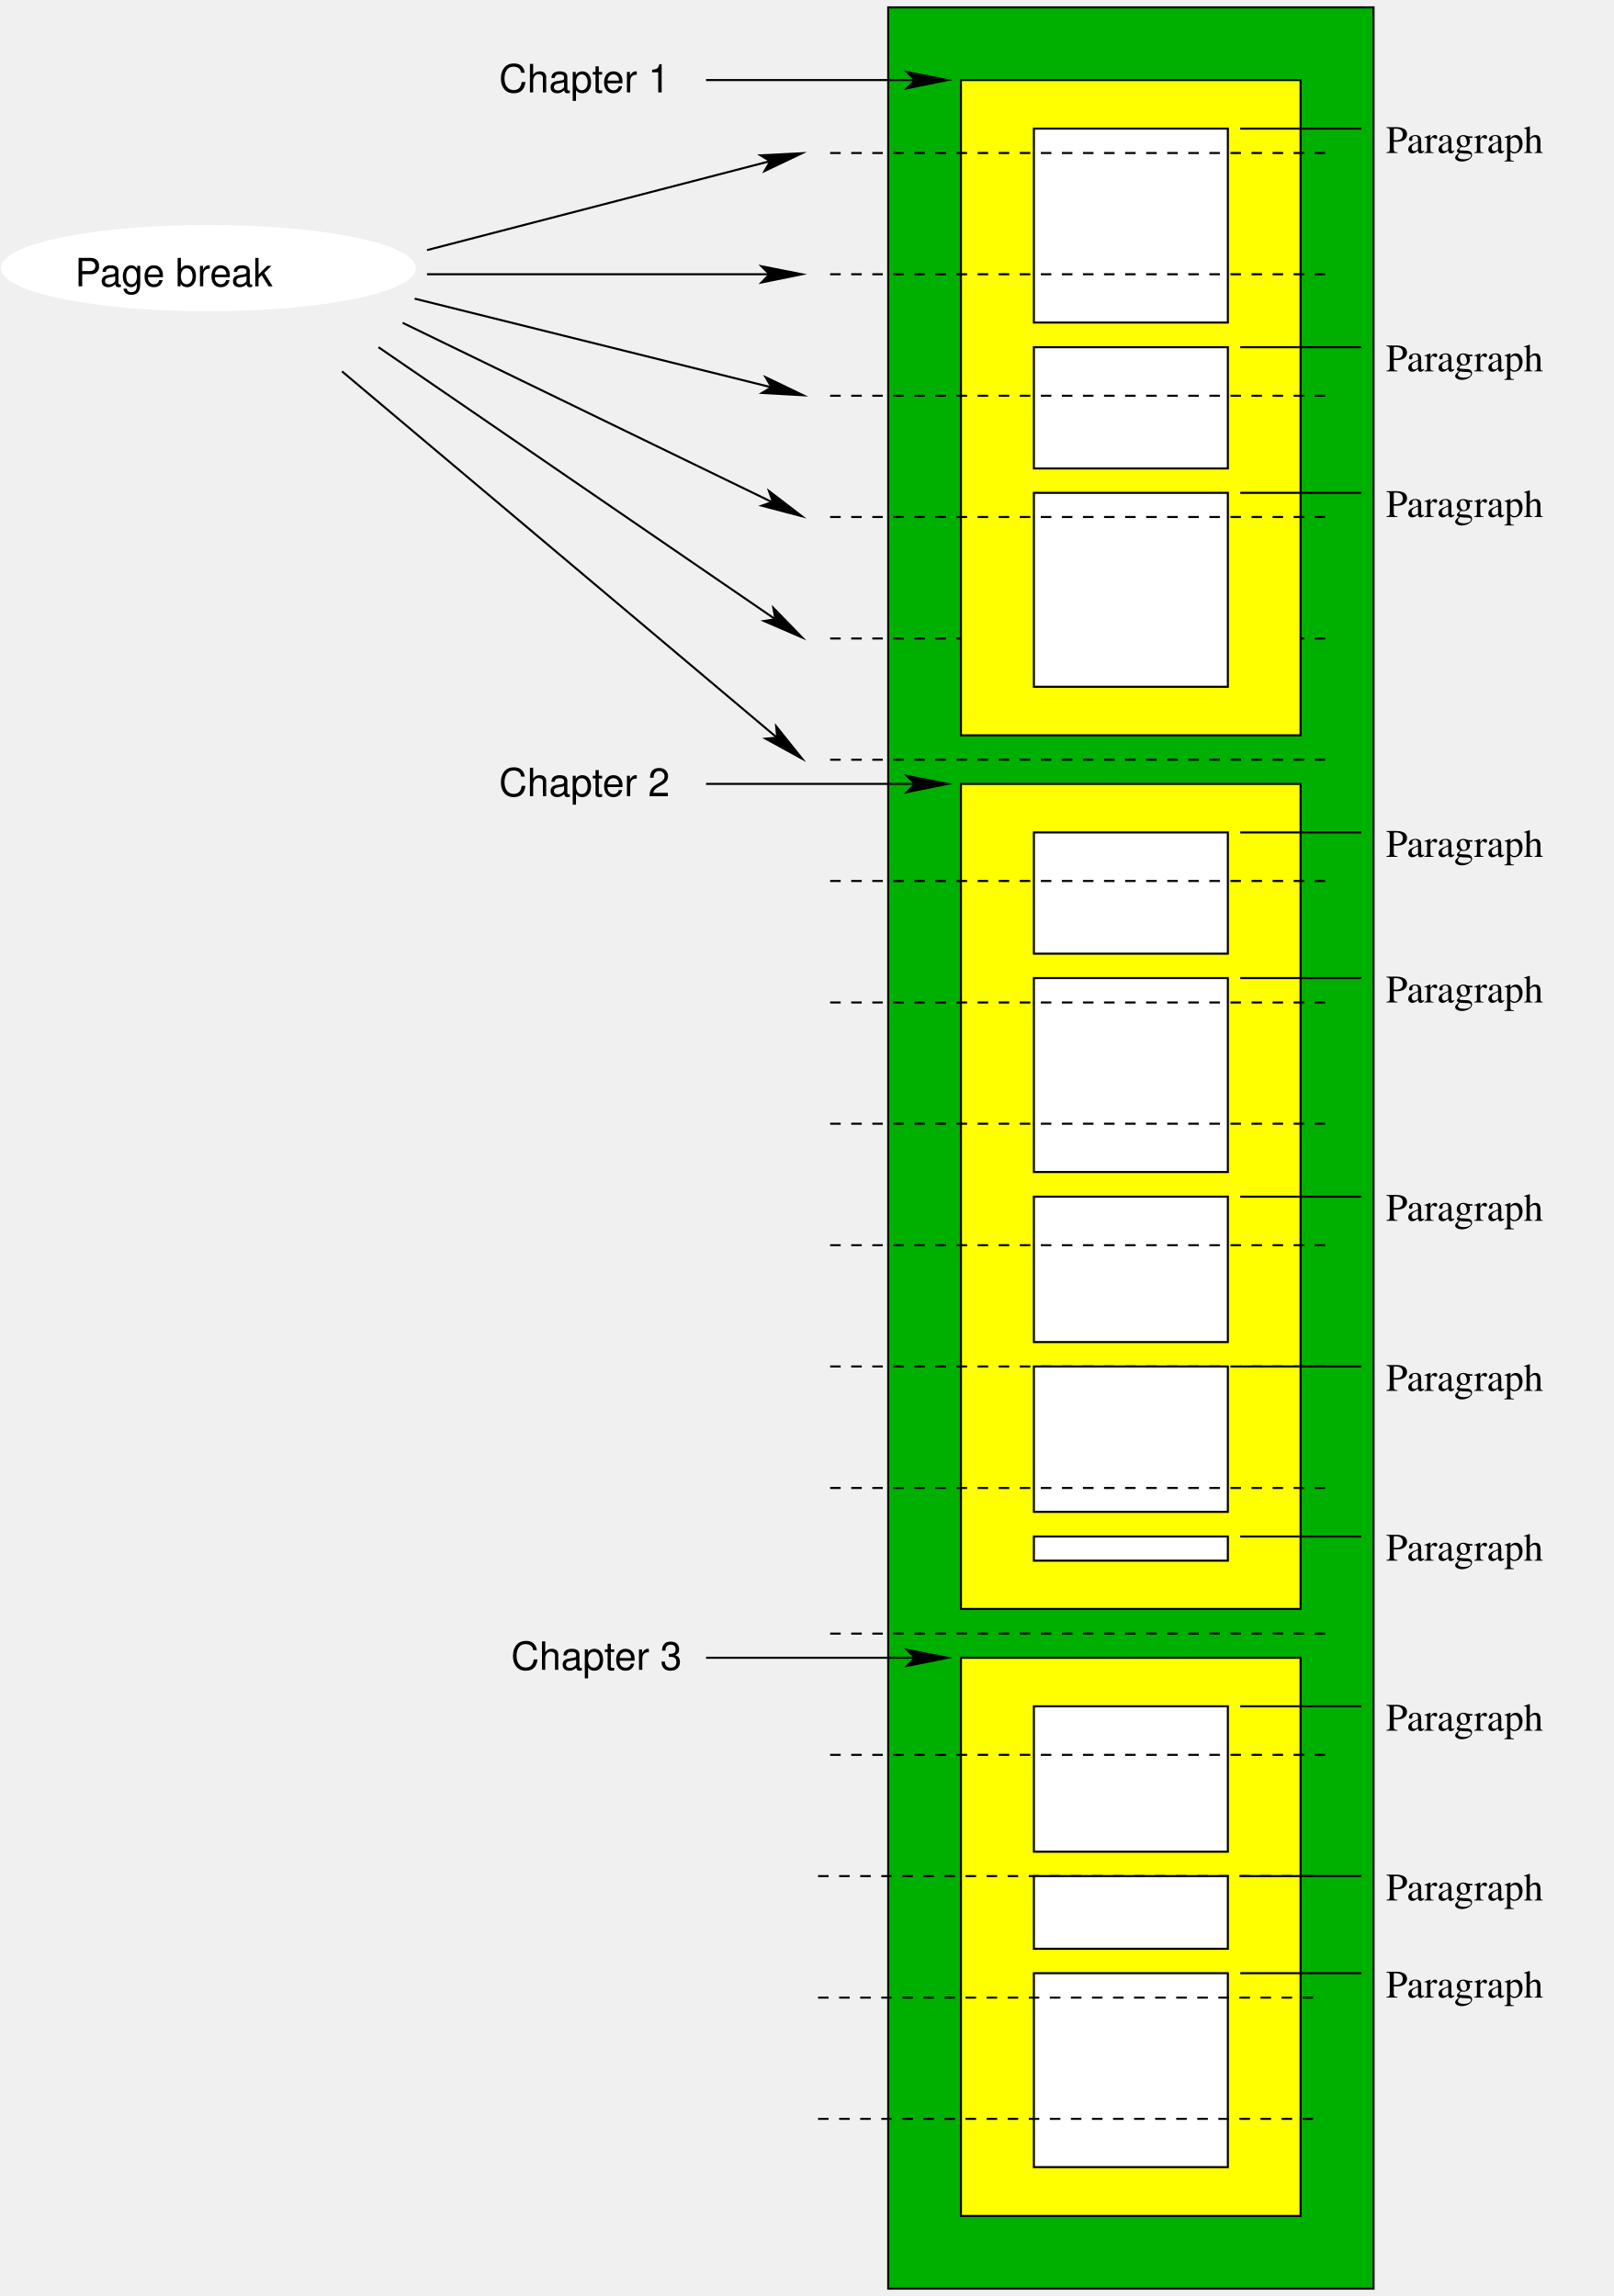
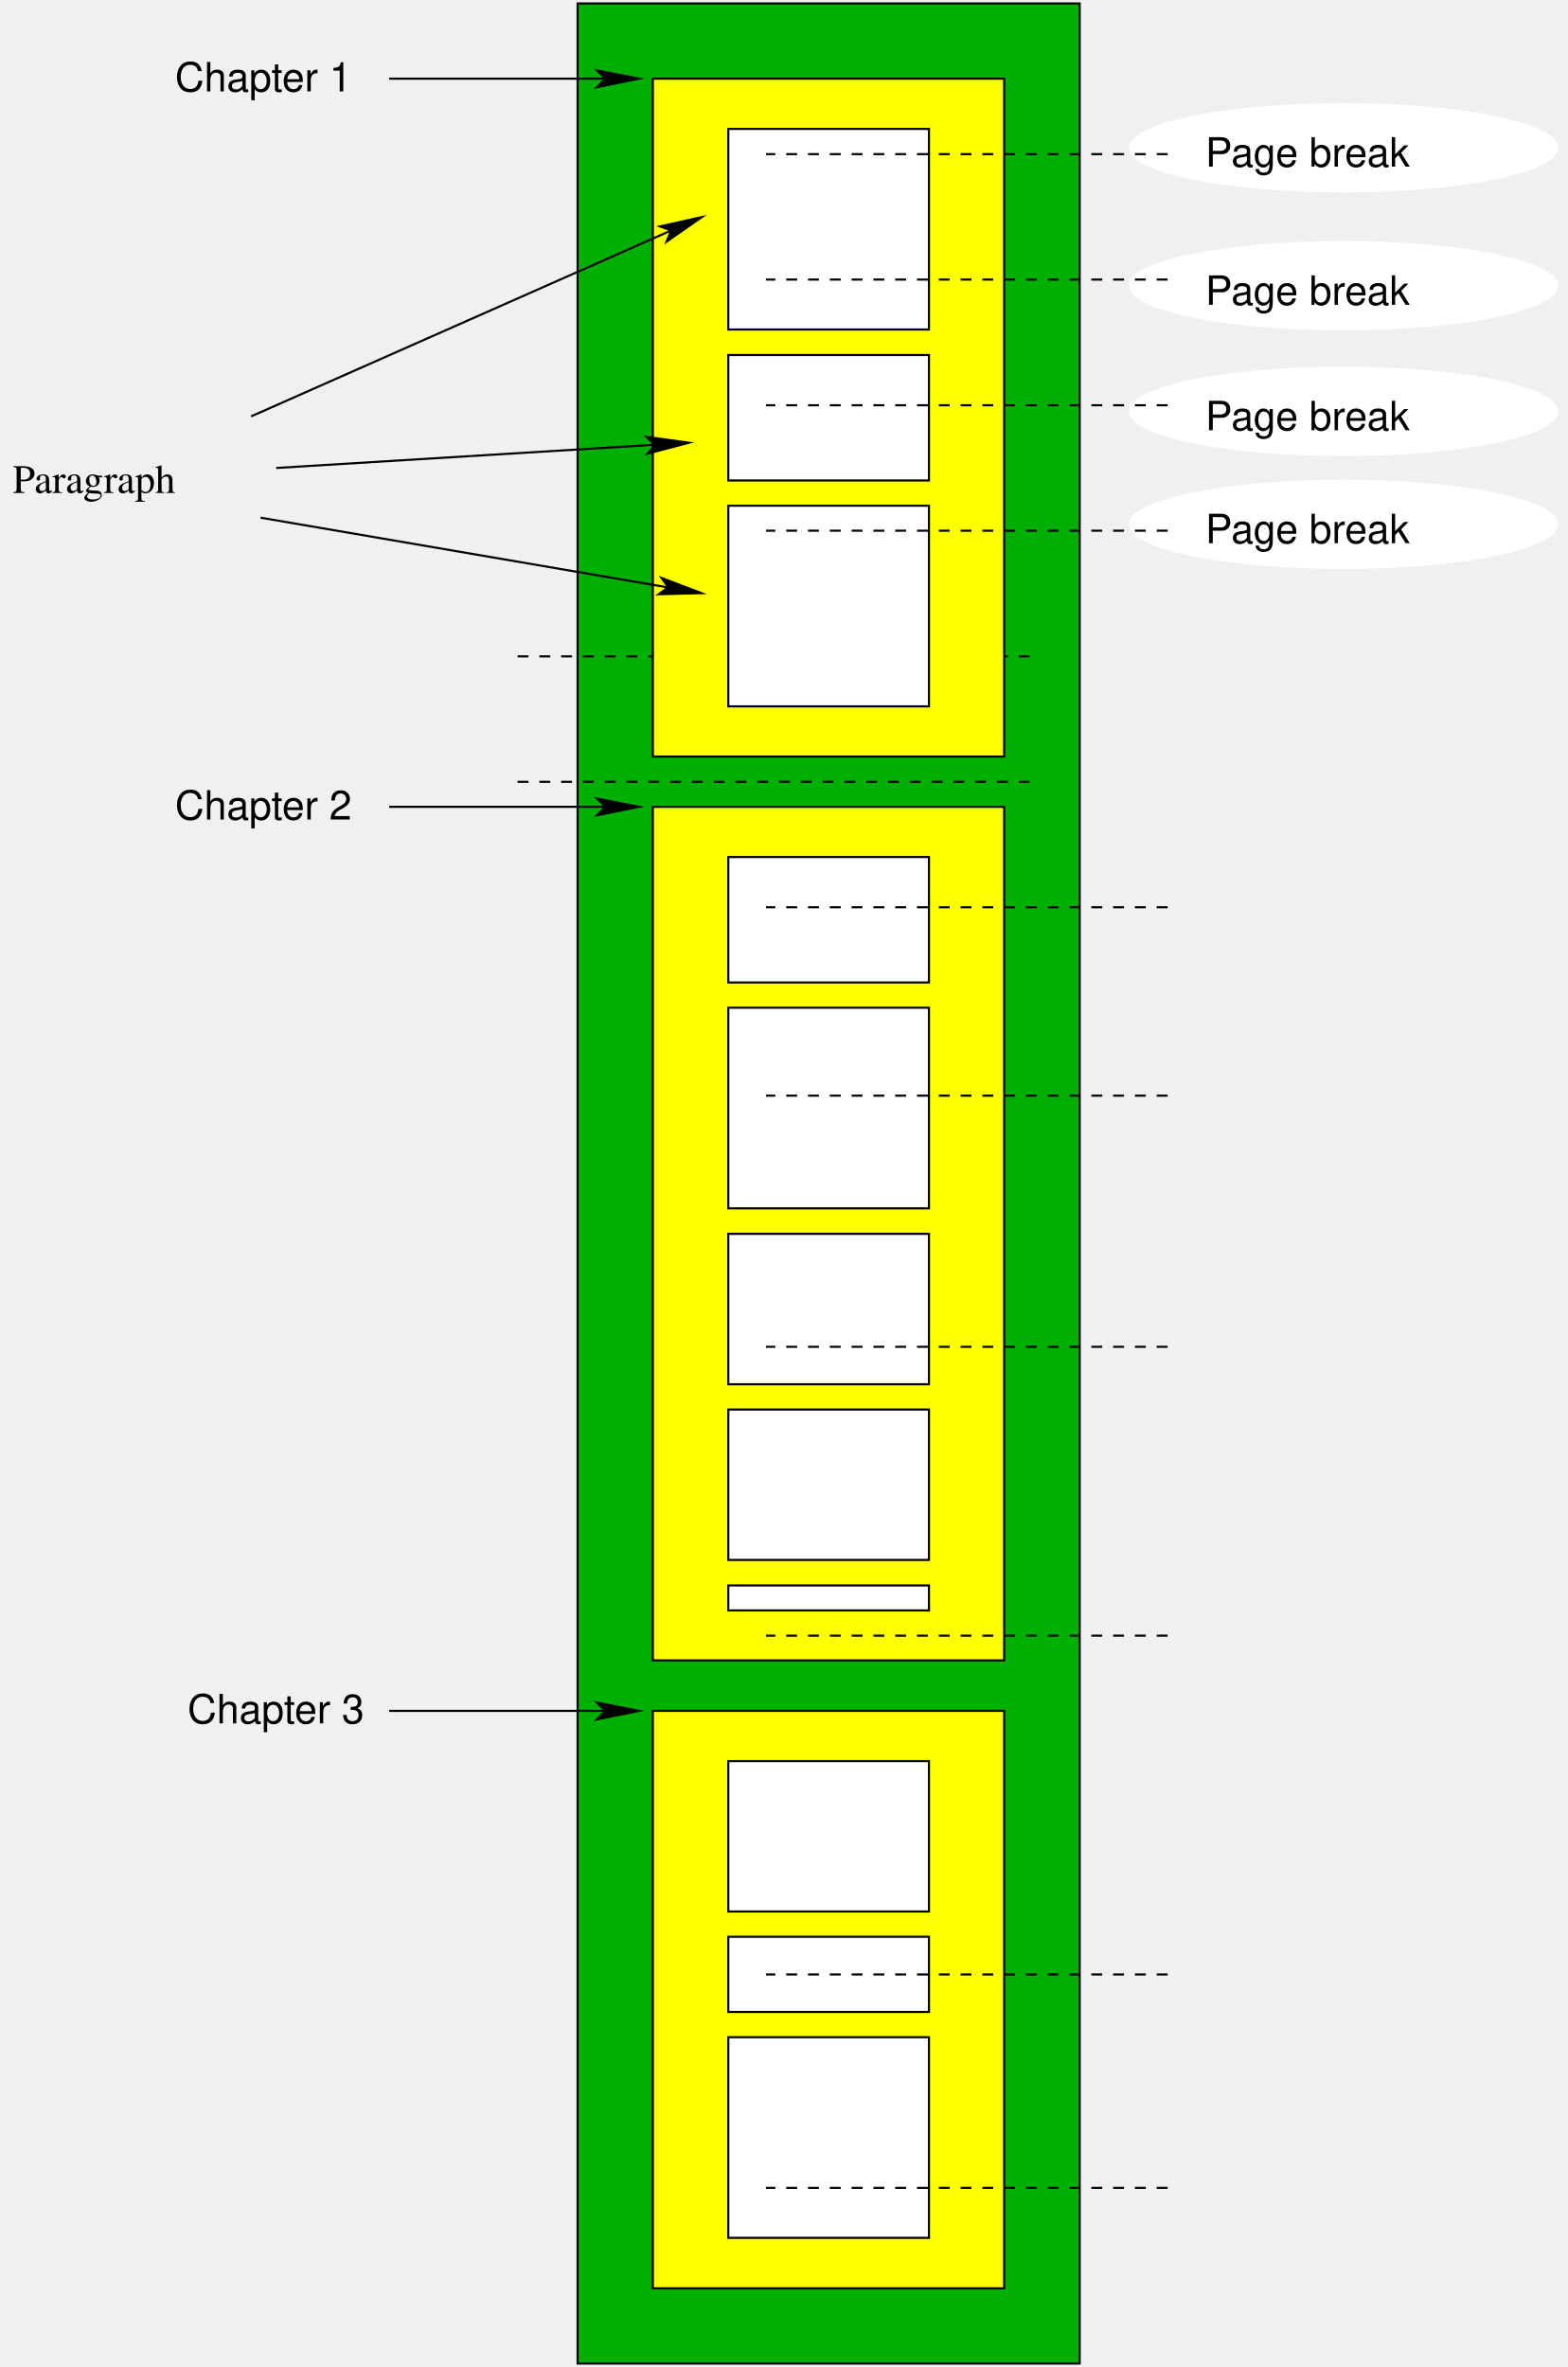
- <svg xmlns="http://www.w3.org/2000/svg" width="5.2in" height="7.4in" viewBox="889 1026 6281 8907">
+ <svg xmlns="http://www.w3.org/2000/svg" width="4.9in" height="7.4in" viewBox="2204 1026 5835 8907">
  <g style="stroke-width:.025in; fill:none">
    <rect x="4346" y="1039" width="1889" height="8881" rx="0" style="stroke:#000000;stroke-width:8; stroke-linejoin:miter; stroke-linecap:butt; fill:#00b000; " />
    <polyline points="3637,1322 4456,1322 " style="stroke:#000000;stroke-width:8; stroke-linejoin:miter; stroke-linecap:butt; " />
    <polygon points="4419 1354 4577 1322 4419 1291 4451 1322 4419 1354  " style="stroke:#000000;stroke-width:8;stroke-miterlimit:8; fill:#000000;" />
    <polyline points="6047,3496 4110,3496 " style="stroke:#000000;stroke-width:8; stroke-linejoin:miter; stroke-linecap:butt; stroke-dasharray:41 41;" />
    <polyline points="6047,3968 4110,3968 " style="stroke:#000000;stroke-width:8; stroke-linejoin:miter; stroke-linecap:butt; stroke-dasharray:41 41;" />
    <polyline points="3637,4062 4456,4062 " style="stroke:#000000;stroke-width:8; stroke-linejoin:miter; stroke-linecap:butt; " />
    <polygon points="4419 4094 4577 4062 4419 4031 4451 4062 4419 4094  " style="stroke:#000000;stroke-width:8;stroke-miterlimit:8; fill:#000000;" />
-     <polyline points="3637,7464 4456,7464 " style="stroke:#000000;stroke-width:8; stroke-linejoin:miter; stroke-linecap:butt; " />
-     <polygon points="4419 7496 4577 7464 4419 7433 4451 7464 4419 7496  " style="stroke:#000000;stroke-width:8;stroke-miterlimit:8; fill:#000000;" />
-     <polyline points="6047,7370 4110,7370 " style="stroke:#000000;stroke-width:8; stroke-linejoin:miter; stroke-linecap:butt; stroke-dasharray:41 41;" />
-     <polyline points="2503,2173 3899,2520 " style="stroke:#000000;stroke-width:8; stroke-linejoin:miter; stroke-linecap:butt; " />
-     <polygon points="3855 2540 4015 2549 3869 2479 3892 2518 3855 2540  " style="stroke:#000000;stroke-width:8;stroke-miterlimit:8; fill:#000000;" />
    <rect x="4629" y="4062" width="1322" height="3212" rx="0" style="stroke:#000000;stroke-width:8; stroke-linejoin:miter; stroke-linecap:butt; fill:#ffff00; " />
    <rect x="4629" y="7464" width="1322" height="2173" rx="0" style="stroke:#000000;stroke-width:8; stroke-linejoin:miter; stroke-linecap:butt; fill:#ffff00; " />
    <rect x="4629" y="1322" width="1322" height="2551" rx="0" style="stroke:#000000;stroke-width:8; stroke-linejoin:miter; stroke-linecap:butt; fill:#ffff00; " />
-     <polyline points="2220,2456 3919,3887 " style="stroke:#000000;stroke-width:8; stroke-linejoin:miter; stroke-linecap:butt; " />
-     <polygon points="3869 3886 4011 3964 3910 3838 3914 3882 3869 3886  " style="stroke:#000000;stroke-width:8;stroke-miterlimit:8; fill:#000000;" />
-     <polyline points="2362,2362 3911,3424 " style="stroke:#000000;stroke-width:8; stroke-linejoin:miter; stroke-linecap:butt; " />
-     <polygon points="3863 3428 4011 3492 3899 3377 3907 3421 3863 3428  " style="stroke:#000000;stroke-width:8;stroke-miterlimit:8; fill:#000000;" />
-     <polyline points="2456,2267 3902,2969 " style="stroke:#000000;stroke-width:8; stroke-linejoin:miter; stroke-linecap:butt; " />
-     <polygon points="3854 2979 4010 3020 3882 2922 3897 2964 3854 2979  " style="stroke:#000000;stroke-width:8;stroke-miterlimit:8; fill:#000000;" />
-     <polyline points="2551,1984 3893,1636 " style="stroke:#000000;stroke-width:8; stroke-linejoin:miter; stroke-linecap:butt; " />
-     <polygon points="3865 1676 4010 1607 3849 1615 3887 1638 3865 1676  " style="stroke:#000000;stroke-width:8;stroke-miterlimit:8; fill:#000000;" />
-     <polyline points="2551,2078 3889,2078 " style="stroke:#000000;stroke-width:8; stroke-linejoin:miter; stroke-linecap:butt; " />
-     <polygon points="3853 2110 4010 2078 3853 2047 3884 2078 3853 2110  " style="stroke:#000000;stroke-width:8;stroke-miterlimit:8; fill:#000000;" />
+     <polyline points="3117,2593 4703,1891 " style="stroke:#000000;stroke-width:8; stroke-linejoin:miter; stroke-linecap:butt; " />
+     <polygon points="4681 1935 4813 1843 4656 1878 4698 1893 4681 1935  " style="stroke:#000000;stroke-width:8;stroke-miterlimit:8; fill:#000000;" />
+     <polyline points="3153,2974 4695,3238 " style="stroke:#000000;stroke-width:8; stroke-linejoin:miter; stroke-linecap:butt; " />
+     <polygon points="4651 3262 4812 3258 4662 3201 4687 3236 4651 3262  " style="stroke:#000000;stroke-width:8;stroke-miterlimit:8; fill:#000000;" />
+     <polyline points="3212,2787 4645,2699 " style="stroke:#000000;stroke-width:8; stroke-linejoin:miter; stroke-linecap:butt; " />
+     <polygon points="4609 2733 4765 2692 4605 2670 4639 2700 4609 2733  " style="stroke:#000000;stroke-width:8;stroke-miterlimit:8; fill:#000000;" />
+     <polyline points="3637,7464 4456,7464 " style="stroke:#000000;stroke-width:8; stroke-linejoin:miter; stroke-linecap:butt; " />
+     <polygon points="4419 7496 4577 7464 4419 7433 4451 7464 4419 7496  " style="stroke:#000000;stroke-width:8;stroke-miterlimit:8; fill:#000000;" />
    <text xml:space="preserve" x="3496" y="1370" fill="#000000" font-family="Helvetica" font-style="normal" font-weight="normal" font-size="152" text-anchor="end">Chapter 1</text>
    <text xml:space="preserve" x="3496" y="4110" fill="#000000" font-family="Helvetica" font-style="normal" font-weight="normal" font-size="152" text-anchor="end">Chapter 2</text>
    <text xml:space="preserve" x="3543" y="7511" fill="#000000" font-family="Helvetica" font-style="normal" font-weight="normal" font-size="152" text-anchor="end">Chapter 3</text>
    <rect x="4913" y="2362" width="755" height="472" rx="0" style="stroke:#000000;stroke-width:8; stroke-linejoin:miter; stroke-linecap:butt; fill:#ffffff; " />
-     <polyline points="6188,8692 5716,8692 " style="stroke:#000000;stroke-width:8; stroke-linejoin:miter; stroke-linecap:butt; " />
-     <polyline points="6188,8314 5716,8314 " style="stroke:#000000;stroke-width:8; stroke-linejoin:miter; stroke-linecap:butt; " />
-     <polyline points="6188,7653 5716,7653 " style="stroke:#000000;stroke-width:8; stroke-linejoin:miter; stroke-linecap:butt; " />
-     <polyline points="6188,6992 5716,6992 " style="stroke:#000000;stroke-width:8; stroke-linejoin:miter; stroke-linecap:butt; " />
-     <polyline points="6188,6330 5716,6330 " style="stroke:#000000;stroke-width:8; stroke-linejoin:miter; stroke-linecap:butt; " />
-     <polyline points="6188,5669 5716,5669 " style="stroke:#000000;stroke-width:8; stroke-linejoin:miter; stroke-linecap:butt; " />
-     <polyline points="6188,4818 5716,4818 " style="stroke:#000000;stroke-width:8; stroke-linejoin:miter; stroke-linecap:butt; " />
-     <polyline points="6188,4251 5716,4251 " style="stroke:#000000;stroke-width:8; stroke-linejoin:miter; stroke-linecap:butt; " />
-     <polyline points="6188,2929 5716,2929 " style="stroke:#000000;stroke-width:8; stroke-linejoin:miter; stroke-linecap:butt; " />
-     <polyline points="6188,2362 5716,2362 " style="stroke:#000000;stroke-width:8; stroke-linejoin:miter; stroke-linecap:butt; " />
-     <polyline points="6188,1511 5716,1511 " style="stroke:#000000;stroke-width:8; stroke-linejoin:miter; stroke-linecap:butt; " />
    <rect x="4913" y="2929" width="755" height="755" rx="0" style="stroke:#000000;stroke-width:8; stroke-linejoin:miter; stroke-linecap:butt; fill:#ffffff; " />
    <rect x="4913" y="8692" width="755" height="755" rx="0" style="stroke:#000000;stroke-width:8; stroke-linejoin:miter; stroke-linecap:butt; fill:#ffffff; " />
    <rect x="4913" y="8314" width="755" height="283" rx="0" style="stroke:#000000;stroke-width:8; stroke-linejoin:miter; stroke-linecap:butt; fill:#ffffff; " />
    <rect x="4913" y="7653" width="755" height="566" rx="0" style="stroke:#000000;stroke-width:8; stroke-linejoin:miter; stroke-linecap:butt; fill:#ffffff; " />
    <rect x="4913" y="6992" width="755" height="94" rx="0" style="stroke:#000000;stroke-width:8; stroke-linejoin:miter; stroke-linecap:butt; fill:#ffffff; " />
    <rect x="4913" y="6330" width="755" height="566" rx="0" style="stroke:#000000;stroke-width:8; stroke-linejoin:miter; stroke-linecap:butt; fill:#ffffff; " />
    <rect x="4913" y="5669" width="755" height="566" rx="0" style="stroke:#000000;stroke-width:8; stroke-linejoin:miter; stroke-linecap:butt; fill:#ffffff; " />
    <rect x="4913" y="4818" width="755" height="755" rx="0" style="stroke:#000000;stroke-width:8; stroke-linejoin:miter; stroke-linecap:butt; fill:#ffffff; " />
    <rect x="4913" y="4251" width="755" height="472" rx="0" style="stroke:#000000;stroke-width:8; stroke-linejoin:miter; stroke-linecap:butt; fill:#ffffff; " />
-     <text xml:space="preserve" x="6283" y="8787" fill="#000000" font-family="Times" font-style="normal" font-weight="normal" font-size="152" text-anchor="start">Paragraph</text>
-     <text xml:space="preserve" x="6283" y="8409" fill="#000000" font-family="Times" font-style="normal" font-weight="normal" font-size="152" text-anchor="start">Paragraph</text>
-     <text xml:space="preserve" x="6283" y="7748" fill="#000000" font-family="Times" font-style="normal" font-weight="normal" font-size="152" text-anchor="start">Paragraph</text>
-     <text xml:space="preserve" x="6283" y="7086" fill="#000000" font-family="Times" font-style="normal" font-weight="normal" font-size="152" text-anchor="start">Paragraph</text>
-     <text xml:space="preserve" x="6283" y="6425" fill="#000000" font-family="Times" font-style="normal" font-weight="normal" font-size="152" text-anchor="start">Paragraph</text>
-     <text xml:space="preserve" x="6283" y="5763" fill="#000000" font-family="Times" font-style="normal" font-weight="normal" font-size="152" text-anchor="start">Paragraph</text>
-     <text xml:space="preserve" x="6283" y="4913" fill="#000000" font-family="Times" font-style="normal" font-weight="normal" font-size="152" text-anchor="start">Paragraph</text>
-     <text xml:space="preserve" x="6283" y="4346" fill="#000000" font-family="Times" font-style="normal" font-weight="normal" font-size="152" text-anchor="start">Paragraph</text>
-     <text xml:space="preserve" x="6283" y="3023" fill="#000000" font-family="Times" font-style="normal" font-weight="normal" font-size="152" text-anchor="start">Paragraph</text>
-     <text xml:space="preserve" x="6283" y="2456" fill="#000000" font-family="Times" font-style="normal" font-weight="normal" font-size="152" text-anchor="start">Paragraph</text>
-     <text xml:space="preserve" x="6283" y="1606" fill="#000000" font-family="Times" font-style="normal" font-weight="normal" font-size="152" text-anchor="start">Paragraph</text>
-     <ellipse transform="translate(1700,2054) rotate(-0)" rx="803" ry="164" style="fill:#ffffff;stroke:#ffffff;stroke-width:8;" />
-     <polyline points="6047,3023 4110,3023 " style="stroke:#000000;stroke-width:8; stroke-linejoin:miter; stroke-linecap:butt; stroke-dasharray:41 41;fill:#ffffff; " />
+     <text xml:space="preserve" x="2220" y="2881" fill="#000000" font-family="Times" font-style="normal" font-weight="normal" font-size="152" text-anchor="start">Paragraph</text>
+     <ellipse transform="translate(7228,1582) rotate(-0)" rx="803" ry="164" style="fill:#ffffff;stroke:#ffffff;stroke-width:8;" />
+     <ellipse transform="translate(7228,2101) rotate(-0)" rx="803" ry="164" style="fill:#ffffff;stroke:#ffffff;stroke-width:8;" />
+     <ellipse transform="translate(7228,2574) rotate(-0)" rx="803" ry="164" style="fill:#ffffff;stroke:#ffffff;stroke-width:8;" />
+     <ellipse transform="translate(7228,2999) rotate(-0)" rx="803" ry="164" style="fill:#ffffff;stroke:#ffffff;stroke-width:8;" />
+     <polyline points="6566,3023 5055,3023 " style="stroke:#000000;stroke-width:8; stroke-linejoin:miter; stroke-linecap:butt; stroke-dasharray:41 41;fill:#ffffff; " />
    <rect x="4913" y="1511" width="755" height="755" rx="0" style="stroke:#000000;stroke-width:8; stroke-linejoin:miter; stroke-linecap:butt; fill:#ffffff; " />
-     <polyline points="6047,2551 4110,2551 " style="stroke:#000000;stroke-width:8; stroke-linejoin:miter; stroke-linecap:butt; stroke-dasharray:41 41;fill:#ffffff; " />
-     <polyline points="6047,1606 4110,1606 " style="stroke:#000000;stroke-width:8; stroke-linejoin:miter; stroke-linecap:butt; stroke-dasharray:41 41;fill:#ffffff; " />
-     <polyline points="6047,4440 4110,4440 " style="stroke:#000000;stroke-width:8; stroke-linejoin:miter; stroke-linecap:butt; stroke-dasharray:41 41;" />
-     <polyline points="6047,4913 4110,4913 " style="stroke:#000000;stroke-width:8; stroke-linejoin:miter; stroke-linecap:butt; stroke-dasharray:41 41;" />
-     <polyline points="6047,5385 4110,5385 " style="stroke:#000000;stroke-width:8; stroke-linejoin:miter; stroke-linecap:butt; stroke-dasharray:41 41;" />
-     <polyline points="6047,5858 4110,5858 " style="stroke:#000000;stroke-width:8; stroke-linejoin:miter; stroke-linecap:butt; stroke-dasharray:41 41;" />
-     <polyline points="6047,6330 4110,6330 " style="stroke:#000000;stroke-width:8; stroke-linejoin:miter; stroke-linecap:butt; stroke-dasharray:41 41;" />
-     <polyline points="6047,6803 4110,6803 " style="stroke:#000000;stroke-width:8; stroke-linejoin:miter; stroke-linecap:butt; stroke-dasharray:41 41;" />
-     <polyline points="6047,7842 4110,7842 " style="stroke:#000000;stroke-width:8; stroke-linejoin:miter; stroke-linecap:butt; stroke-dasharray:41 41;" />
-     <polyline points="6000,8314 4062,8314 " style="stroke:#000000;stroke-width:8; stroke-linejoin:miter; stroke-linecap:butt; stroke-dasharray:41 41;" />
-     <polyline points="6000,8787 4062,8787 " style="stroke:#000000;stroke-width:8; stroke-linejoin:miter; stroke-linecap:butt; stroke-dasharray:41 41;" />
-     <polyline points="6000,9259 4062,9259 " style="stroke:#000000;stroke-width:8; stroke-linejoin:miter; stroke-linecap:butt; stroke-dasharray:41 41;" />
-     <polyline points="6047,2078 4110,2078 " style="stroke:#000000;stroke-width:8; stroke-linejoin:miter; stroke-linecap:butt; stroke-dasharray:41 41;" />
-     <text xml:space="preserve" x="1181" y="2125" fill="#000000" font-family="Helvetica" font-style="normal" font-weight="normal" font-size="152" text-anchor="start">Page break</text>
+     <polyline points="6566,2551 5055,2551 " style="stroke:#000000;stroke-width:8; stroke-linejoin:miter; stroke-linecap:butt; stroke-dasharray:41 41;fill:#ffffff; " />
+     <polyline points="6566,4440 5055,4440 " style="stroke:#000000;stroke-width:8; stroke-linejoin:miter; stroke-linecap:butt; stroke-dasharray:41 41;fill:#ffffff; " />
+     <polyline points="6566,5149 5055,5149 " style="stroke:#000000;stroke-width:8; stroke-linejoin:miter; stroke-linecap:butt; stroke-dasharray:41 41;fill:#ffffff; " />
+     <polyline points="6566,7181 5055,7181 " style="stroke:#000000;stroke-width:8; stroke-linejoin:miter; stroke-linecap:butt; stroke-dasharray:41 41;fill:#ffffff; " />
+     <polyline points="6566,6094 5055,6094 " style="stroke:#000000;stroke-width:8; stroke-linejoin:miter; stroke-linecap:butt; stroke-dasharray:41 41;fill:#ffffff; " />
+     <polyline points="6566,8456 5055,8456 " style="stroke:#000000;stroke-width:8; stroke-linejoin:miter; stroke-linecap:butt; stroke-dasharray:41 41;fill:#ffffff; " />
+     <polyline points="6566,9259 5055,9259 " style="stroke:#000000;stroke-width:8; stroke-linejoin:miter; stroke-linecap:butt; stroke-dasharray:41 41;fill:#ffffff; " />
+     <polyline points="6566,1606 5055,1606 " style="stroke:#000000;stroke-width:8; stroke-linejoin:miter; stroke-linecap:butt; stroke-dasharray:41 41;fill:#ffffff; " />
+     <polyline points="6566,2078 5055,2078 " style="stroke:#000000;stroke-width:8; stroke-linejoin:miter; stroke-linecap:butt; stroke-dasharray:41 41;" />
+     <text xml:space="preserve" x="6708" y="1653" fill="#000000" font-family="Helvetica" font-style="normal" font-weight="normal" font-size="152" text-anchor="start">Page break</text>
+     <text xml:space="preserve" x="6708" y="2173" fill="#000000" font-family="Helvetica" font-style="normal" font-weight="normal" font-size="152" text-anchor="start">Page break</text>
+     <text xml:space="preserve" x="6708" y="2645" fill="#000000" font-family="Helvetica" font-style="normal" font-weight="normal" font-size="152" text-anchor="start">Page break</text>
+     <text xml:space="preserve" x="6708" y="3070" fill="#000000" font-family="Helvetica" font-style="normal" font-weight="normal" font-size="152" text-anchor="start">Page break</text>
  </g>
</svg>
